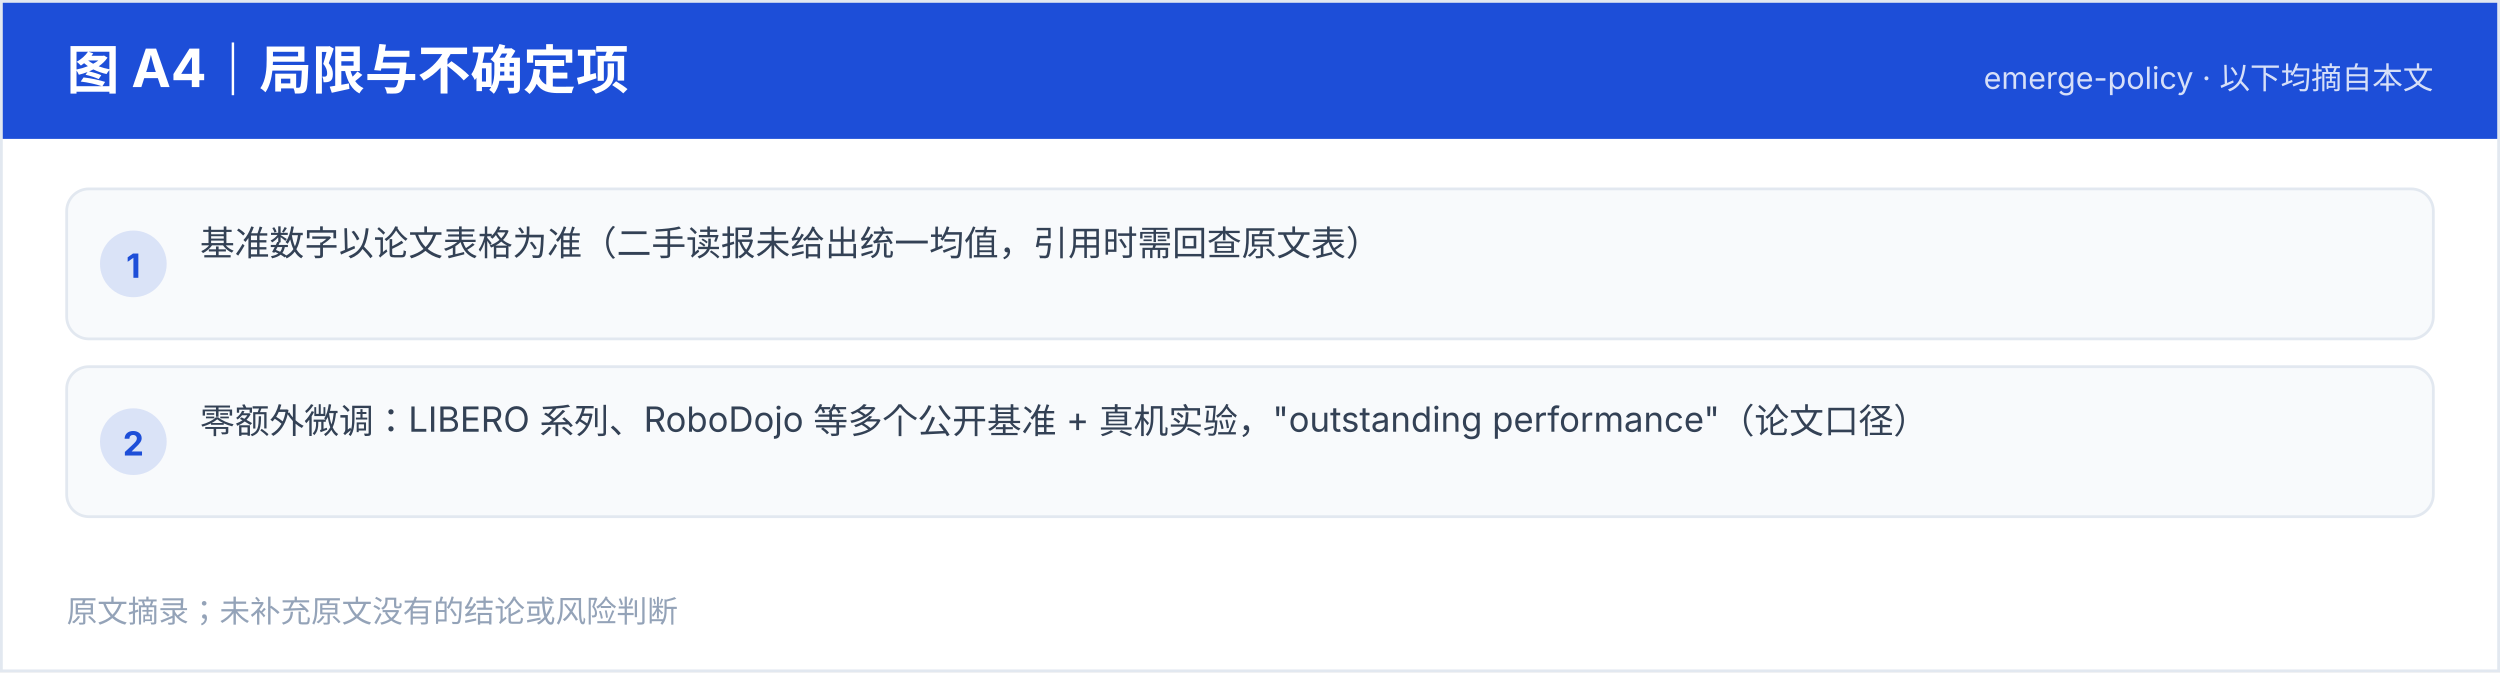
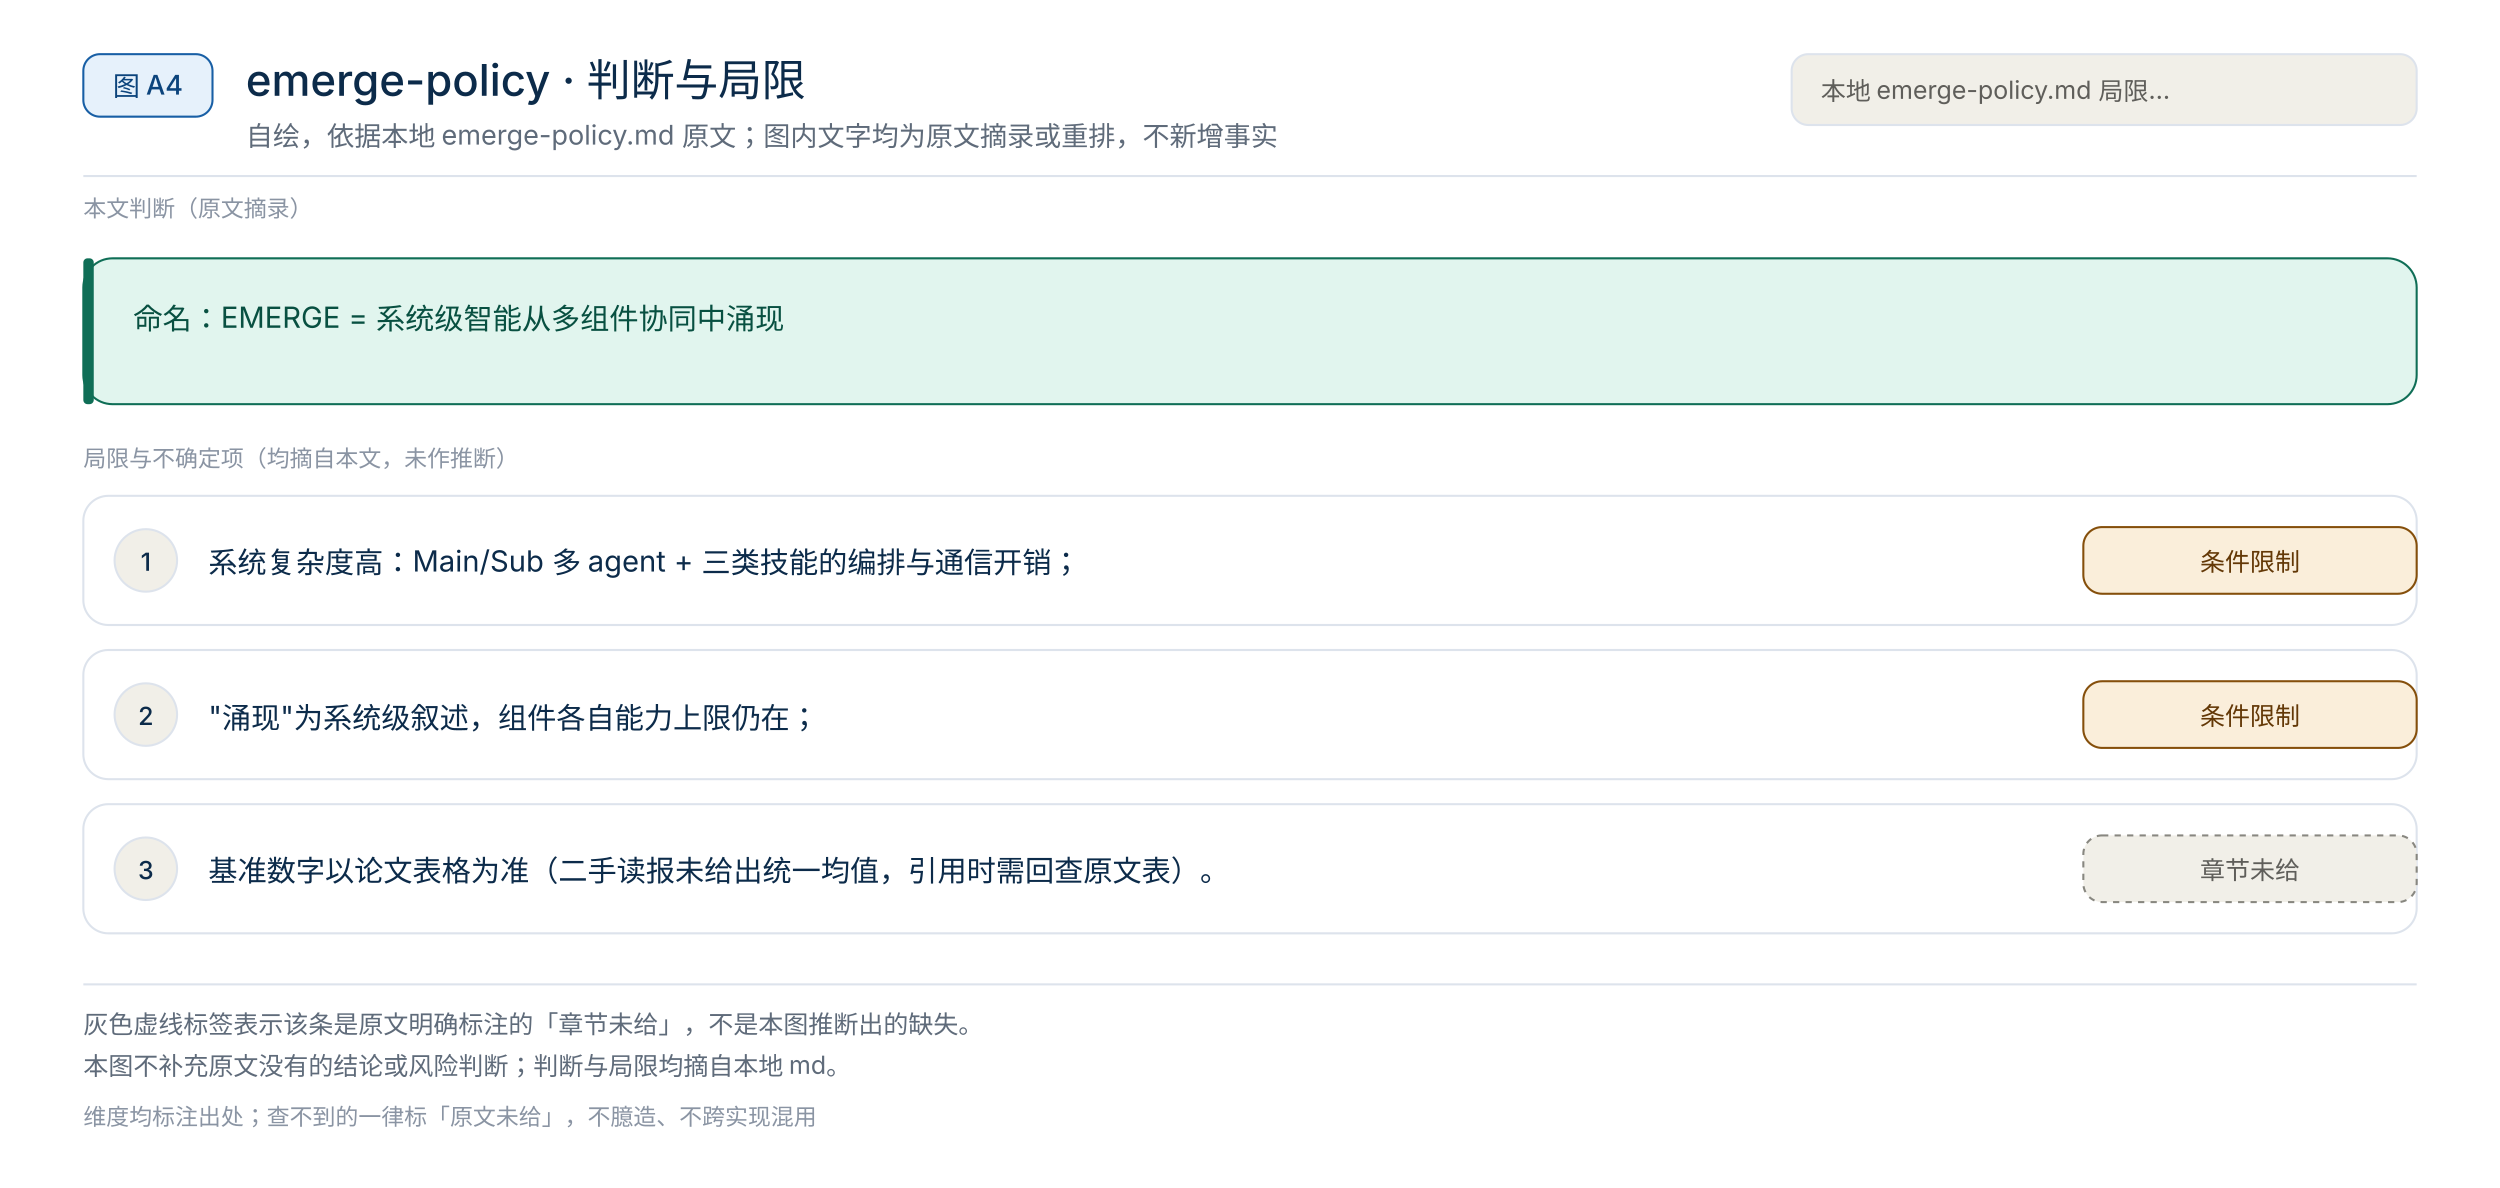
- <svg xmlns="http://www.w3.org/2000/svg" viewBox="0 0 900 242" width="900" height="242" font-family="PingFang SC, -apple-system, BlinkMacSystemFont, Microsoft YaHei, sans-serif">
-   <rect width="900" height="242" fill="#ffffff" />
-   <rect x="0" y="0" width="900" height="50" fill="#1d4ed8" />
-   <text x="24" y="32" font-size="19" fill="#ffffff" font-weight="700" text-anchor="start">图 A4｜局限与不确定项</text>
-   <text x="876" y="32" font-size="11" fill="#ffffff" font-weight="400" text-anchor="end" opacity="0.82">emerge-policy · 以下均摘自本文</text>
-   <rect x="24" y="68" width="852" height="54" rx="8" fill="#f8fafc" stroke="#e2e8f0" />
-   <circle cx="48" cy="95" r="12" fill="#1d4ed8" opacity="0.14" />
-   <text x="48" y="100" font-size="12" fill="#1d4ed8" font-weight="700" text-anchor="middle">1</text>
-   <text x="72" y="92" font-size="12.5" fill="#334155" font-weight="400" text-anchor="start">基准数字以论文表格为准（二手读报未给出统一均值，引用时需回查原文表）</text>
-   <rect x="24" y="132" width="852" height="54" rx="8" fill="#f8fafc" stroke="#e2e8f0" />
-   <circle cx="48" cy="159" r="12" fill="#1d4ed8" opacity="0.14" />
-   <text x="48" y="164" font-size="12" fill="#1d4ed8" font-weight="700" text-anchor="middle">2</text>
-   <text x="72" y="156" font-size="12.5" fill="#334155" font-weight="400" text-anchor="start">零额外微调：LIBERO 系列、RoboDojo 等多个公开基准 + 真机实验，"outstanding performance"（论文口径）</text>
-   <text x="24" y="224" font-size="11" fill="#94a3b8" font-weight="400" text-anchor="start">原文摘录；未补充原文没有的结论或风险判断</text>
-   <rect x="0.5" y="0.5" width="899" height="241" fill="none" stroke="#e2e8f0" />
+ <svg xmlns="http://www.w3.org/2000/svg" width="1200" height="570" viewBox="0 0 1200 570" role="img">
+   <defs>
+     <marker id="arrow" viewBox="0 0 10 10" refX="8" refY="5" markerWidth="6" markerHeight="6" orient="auto-start-reverse">
+       <path d="M2 1L8 5L2 9" fill="none" stroke="#185FA5" stroke-width="1.6" stroke-linecap="round" stroke-linejoin="round" />
+     </marker>
+   </defs>
+   <rect x="0" y="0" width="1200" height="570" rx="0" fill="#FFFFFF" stroke="#FFFFFF" stroke-width="1" />
+   <text x="118" y="46" font-family="-apple-system,BlinkMacSystemFont,'PingFang SC','Microsoft YaHei',sans-serif" font-size="21" font-weight="500" fill="#0C2B4A" text-anchor="start">emerge-policy · 判断与局限</text>
+   <text x="118" y="70" font-family="-apple-system,BlinkMacSystemFont,'PingFang SC','Microsoft YaHei',sans-serif" font-size="13" font-weight="400" fill="#5F6B7A" text-anchor="start">自绘，依据本地 emerge-policy.md 原文；图内文字均为原文摘录或重排，不新增事实</text>
+   <rect x="40" y="84" width="1120" height="1" rx="0" fill="#DDE3EC" stroke="#DDE3EC" stroke-width="0" />
+   <rect x="860" y="26" width="300" height="34" rx="8" fill="#F1EFE8" stroke="#DDE3EC" stroke-width="1" />
+   <text x="874" y="48" font-family="-apple-system,BlinkMacSystemFont,'PingFang SC','Microsoft YaHei',sans-serif" font-size="12" font-weight="400" fill="#5F5E5A" text-anchor="start">本地 emerge-policy.md 局限…</text>
+   <rect x="40" y="26" width="62" height="30" rx="8" fill="#E6F1FB" stroke="#185FA5" stroke-width="1" />
+   <text x="71" y="46" font-family="-apple-system,BlinkMacSystemFont,'PingFang SC','Microsoft YaHei',sans-serif" font-size="13" font-weight="500" fill="#0C447C" text-anchor="middle">图 A4</text>
+   <text x="40" y="104" font-family="-apple-system,BlinkMacSystemFont,'PingFang SC','Microsoft YaHei',sans-serif" font-size="11" font-weight="400" fill="#8A94A3" text-anchor="start">本文判断（原文摘录）</text>
+   <rect x="40" y="124" width="1120" height="70" rx="14" fill="#E1F5EE" stroke="#0F6E56" stroke-width="1" />
+   <rect x="40" y="124" width="5" height="70" rx="2" fill="#0F6E56" stroke="#0F6E56" stroke-width="0" />
+   <text x="64" y="158" font-family="-apple-system,BlinkMacSystemFont,'PingFang SC','Microsoft YaHei',sans-serif" font-size="14" font-weight="400" fill="#085041" text-anchor="start">命名：EMERGE = 系统级智能从多组件协同中涌现</text>
+   <text x="40" y="224" font-family="-apple-system,BlinkMacSystemFont,'PingFang SC','Microsoft YaHei',sans-serif" font-size="11" font-weight="400" fill="#8A94A3" text-anchor="start">局限与不确定项（均摘自本文，未作推断）</text>
+   <rect x="40" y="238" width="1120" height="62" rx="12" fill="#FFFFFF" stroke="#DDE3EC" stroke-width="1" />
+   <circle cx="70" cy="269" r="15" fill="#F1EFE8" stroke="#DDE3EC" stroke-width="1" />
+   <text x="70" y="274" font-family="-apple-system,BlinkMacSystemFont,'PingFang SC','Microsoft YaHei',sans-serif" font-size="12" font-weight="500" fill="#0C2B4A" text-anchor="middle">1</text>
+   <text x="100" y="275" font-family="-apple-system,BlinkMacSystemFont,'PingFang SC','Microsoft YaHei',sans-serif" font-size="14" font-weight="400" fill="#0C2B4A" text-anchor="start">系统复杂度高：Main/Sub 多 agent + 三类技能的编排与通信开销；</text>
+   <rect x="1000" y="253" width="160" height="32" rx="9" fill="#FAEEDA" stroke="#854F0B" stroke-width="1" />
+   <text x="1080" y="274" font-family="-apple-system,BlinkMacSystemFont,'PingFang SC','Microsoft YaHei',sans-serif" font-size="12" font-weight="400" fill="#633806" text-anchor="middle">条件限制</text>
+   <rect x="40" y="312" width="1120" height="62" rx="12" fill="#FFFFFF" stroke="#DDE3EC" stroke-width="1" />
+   <circle cx="70" cy="343" r="15" fill="#F1EFE8" stroke="#DDE3EC" stroke-width="1" />
+   <text x="70" y="348" font-family="-apple-system,BlinkMacSystemFont,'PingFang SC','Microsoft YaHei',sans-serif" font-size="12" font-weight="500" fill="#0C2B4A" text-anchor="middle">2</text>
+   <text x="100" y="349" font-family="-apple-system,BlinkMacSystemFont,'PingFang SC','Microsoft YaHei',sans-serif" font-size="14" font-weight="400" fill="#0C2B4A" text-anchor="start">"涌现"为系统级叙述，组件各自能力上限仍在；</text>
+   <rect x="1000" y="327" width="160" height="32" rx="9" fill="#FAEEDA" stroke="#854F0B" stroke-width="1" />
+   <text x="1080" y="348" font-family="-apple-system,BlinkMacSystemFont,'PingFang SC','Microsoft YaHei',sans-serif" font-size="12" font-weight="400" fill="#633806" text-anchor="middle">条件限制</text>
+   <rect x="40" y="386" width="1120" height="62" rx="12" fill="#FFFFFF" stroke="#DDE3EC" stroke-width="1" />
+   <circle cx="70" cy="417" r="15" fill="#F1EFE8" stroke="#DDE3EC" stroke-width="1" />
+   <text x="70" y="422" font-family="-apple-system,BlinkMacSystemFont,'PingFang SC','Microsoft YaHei',sans-serif" font-size="12" font-weight="500" fill="#0C2B4A" text-anchor="middle">3</text>
+   <text x="100" y="423" font-family="-apple-system,BlinkMacSystemFont,'PingFang SC','Microsoft YaHei',sans-serif" font-size="14" font-weight="400" fill="#0C2B4A" text-anchor="start">基准数字以论文表格为准（二手读报未给出统一均值，引用时需回查原文表）。</text>
+   <rect x="1000" y="401" width="160" height="32" rx="9" fill="#F1EFE8" stroke="#888780" stroke-width="1" stroke-dasharray="3 3" />
+   <text x="1080" y="422" font-family="-apple-system,BlinkMacSystemFont,'PingFang SC','Microsoft YaHei',sans-serif" font-size="12" font-weight="400" fill="#5F5E5A" text-anchor="middle">章节未给</text>
+   <rect x="40" y="472" width="1120" height="1" rx="0" fill="#DDE3EC" stroke="#DDE3EC" stroke-width="0" />
+   <text x="40" y="496" font-family="-apple-system,BlinkMacSystemFont,'PingFang SC','Microsoft YaHei',sans-serif" font-size="12" font-weight="400" fill="#5F6B7A" text-anchor="start">灰色虚线标签表示该条是原文明确标注的「章节未给」，不是本图推断出的缺失。</text>
+   <text x="40" y="516" font-family="-apple-system,BlinkMacSystemFont,'PingFang SC','Microsoft YaHei',sans-serif" font-size="12" font-weight="400" fill="#5F6B7A" text-anchor="start">本图不补充原文没有的结论或风险判断；判断与局限均摘自本地 md。</text>
+   <text x="40" y="540" font-family="-apple-system,BlinkMacSystemFont,'PingFang SC','Microsoft YaHei',sans-serif" font-size="11" font-weight="400" fill="#8A94A3" text-anchor="start">维度均标注出处；查不到的一律标「原文未给」，不臆造、不跨实现混用</text>
</svg>
